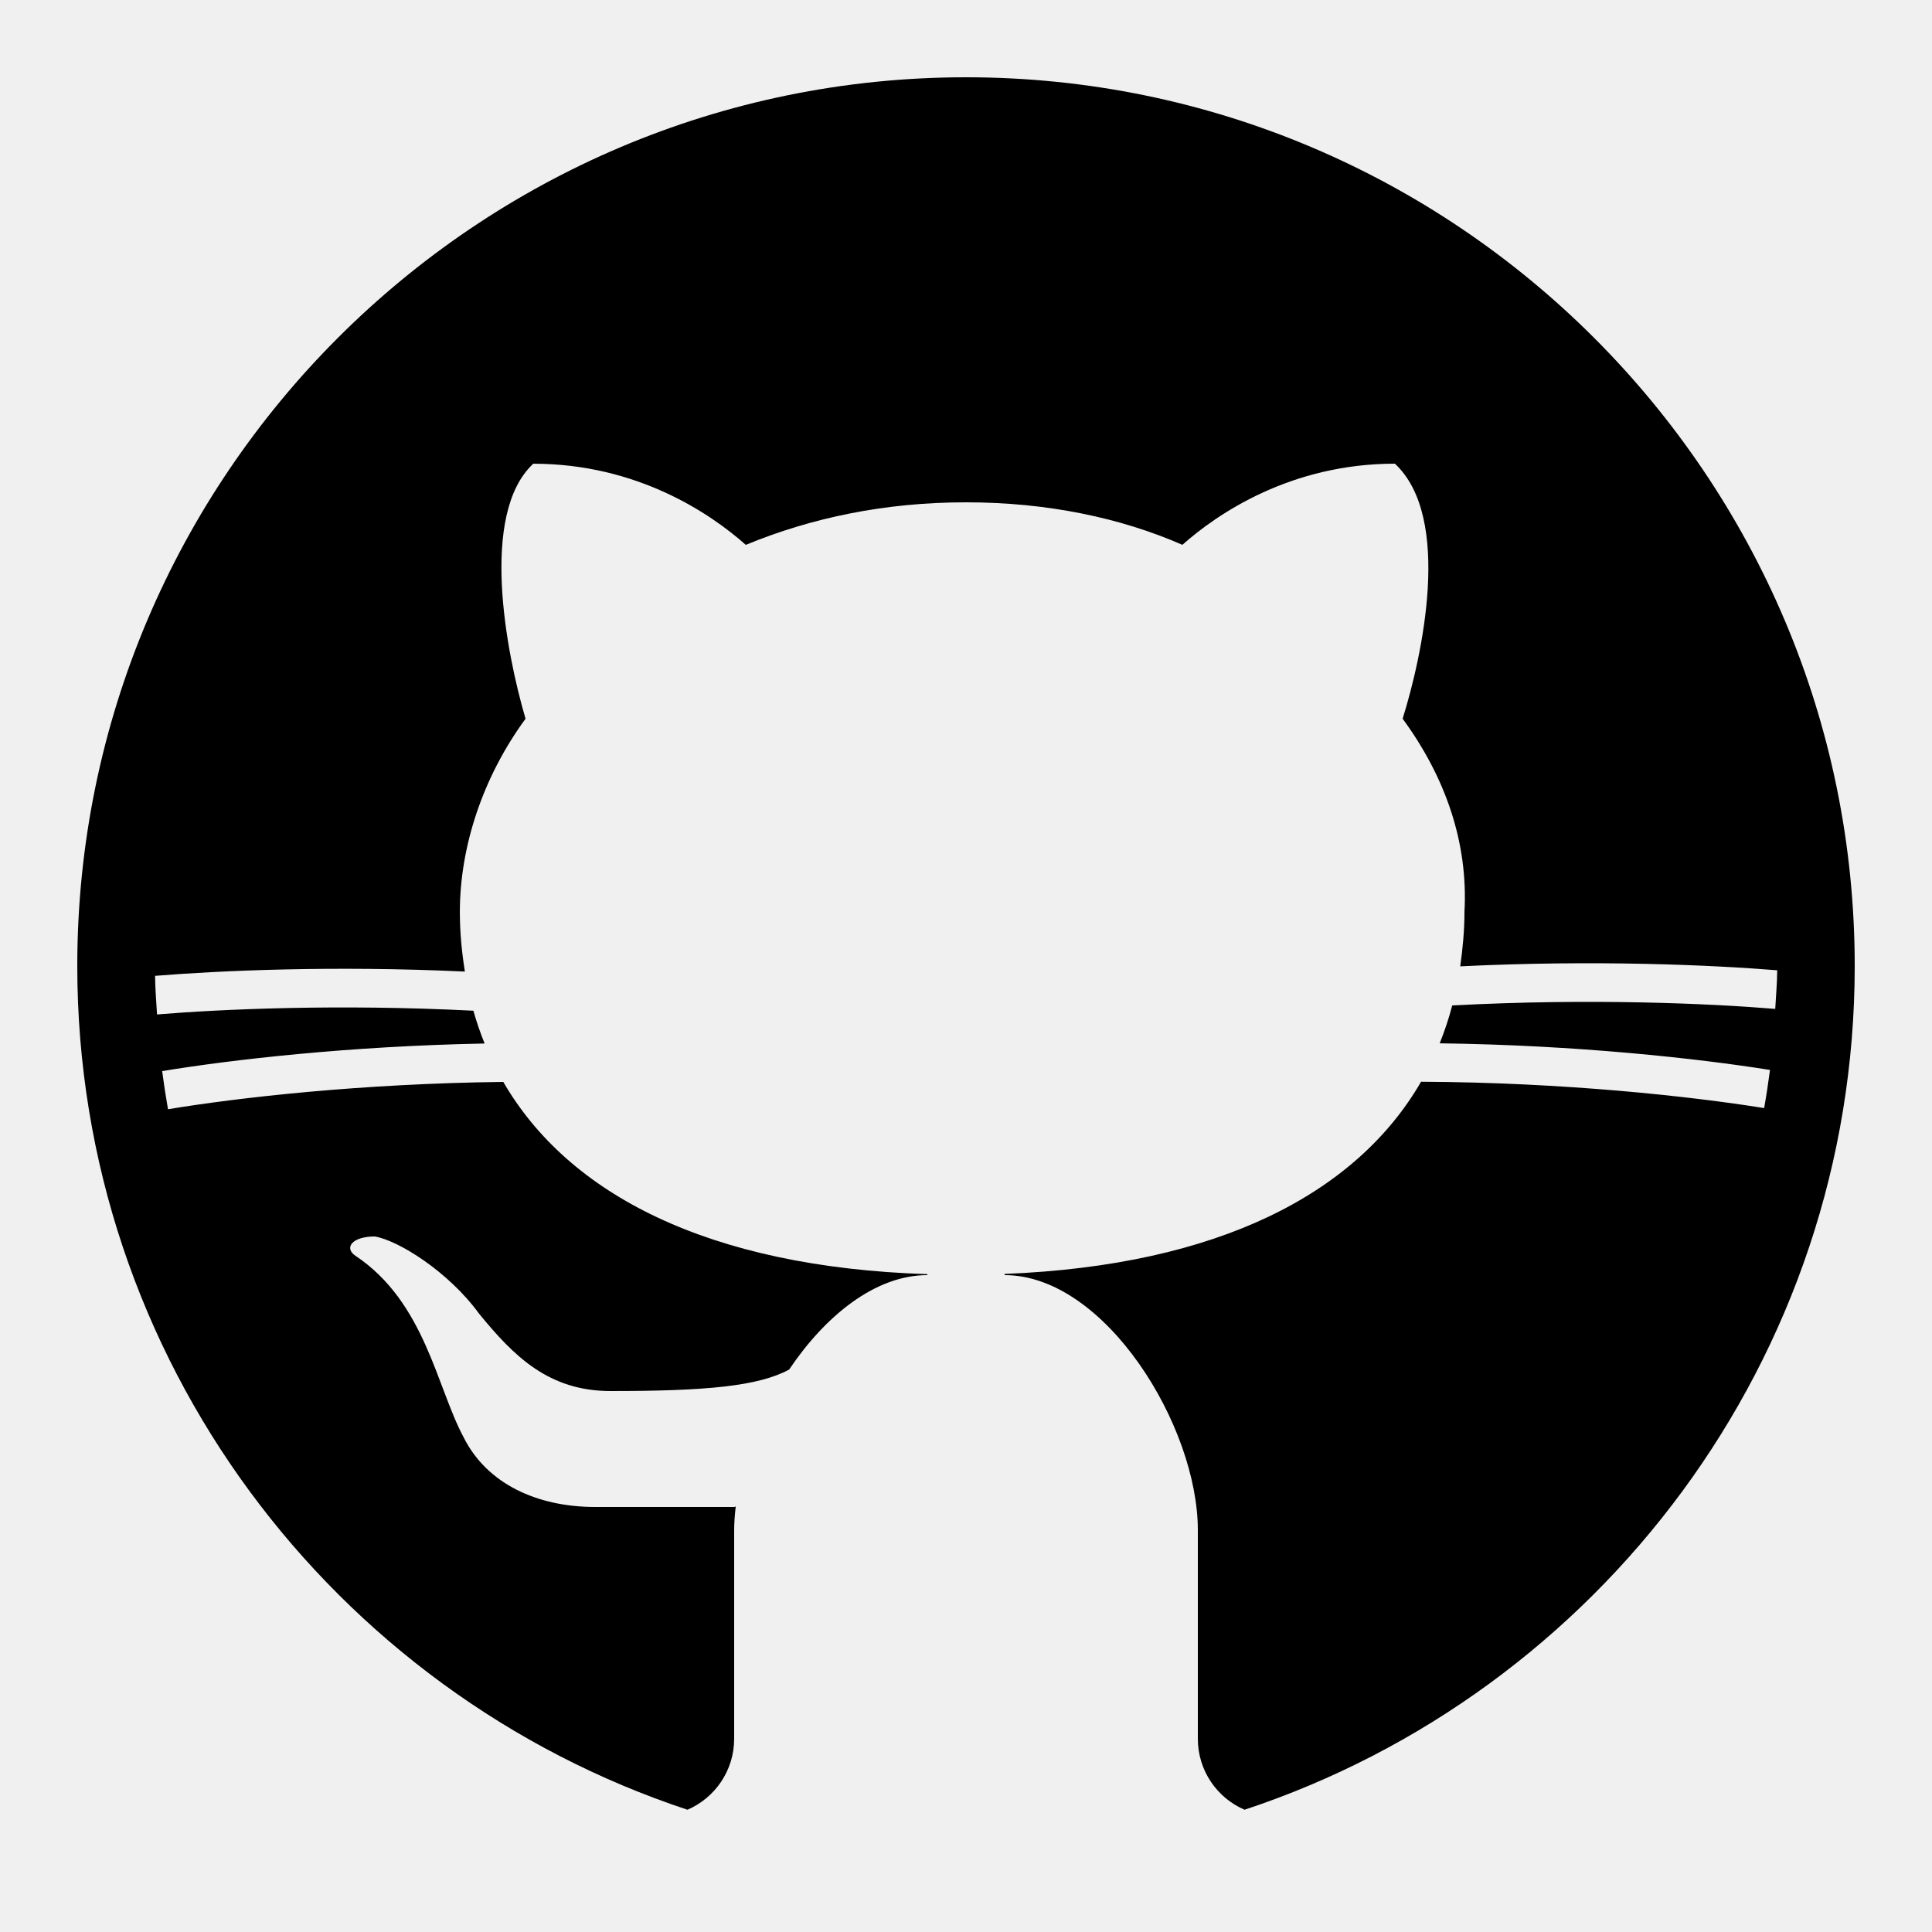
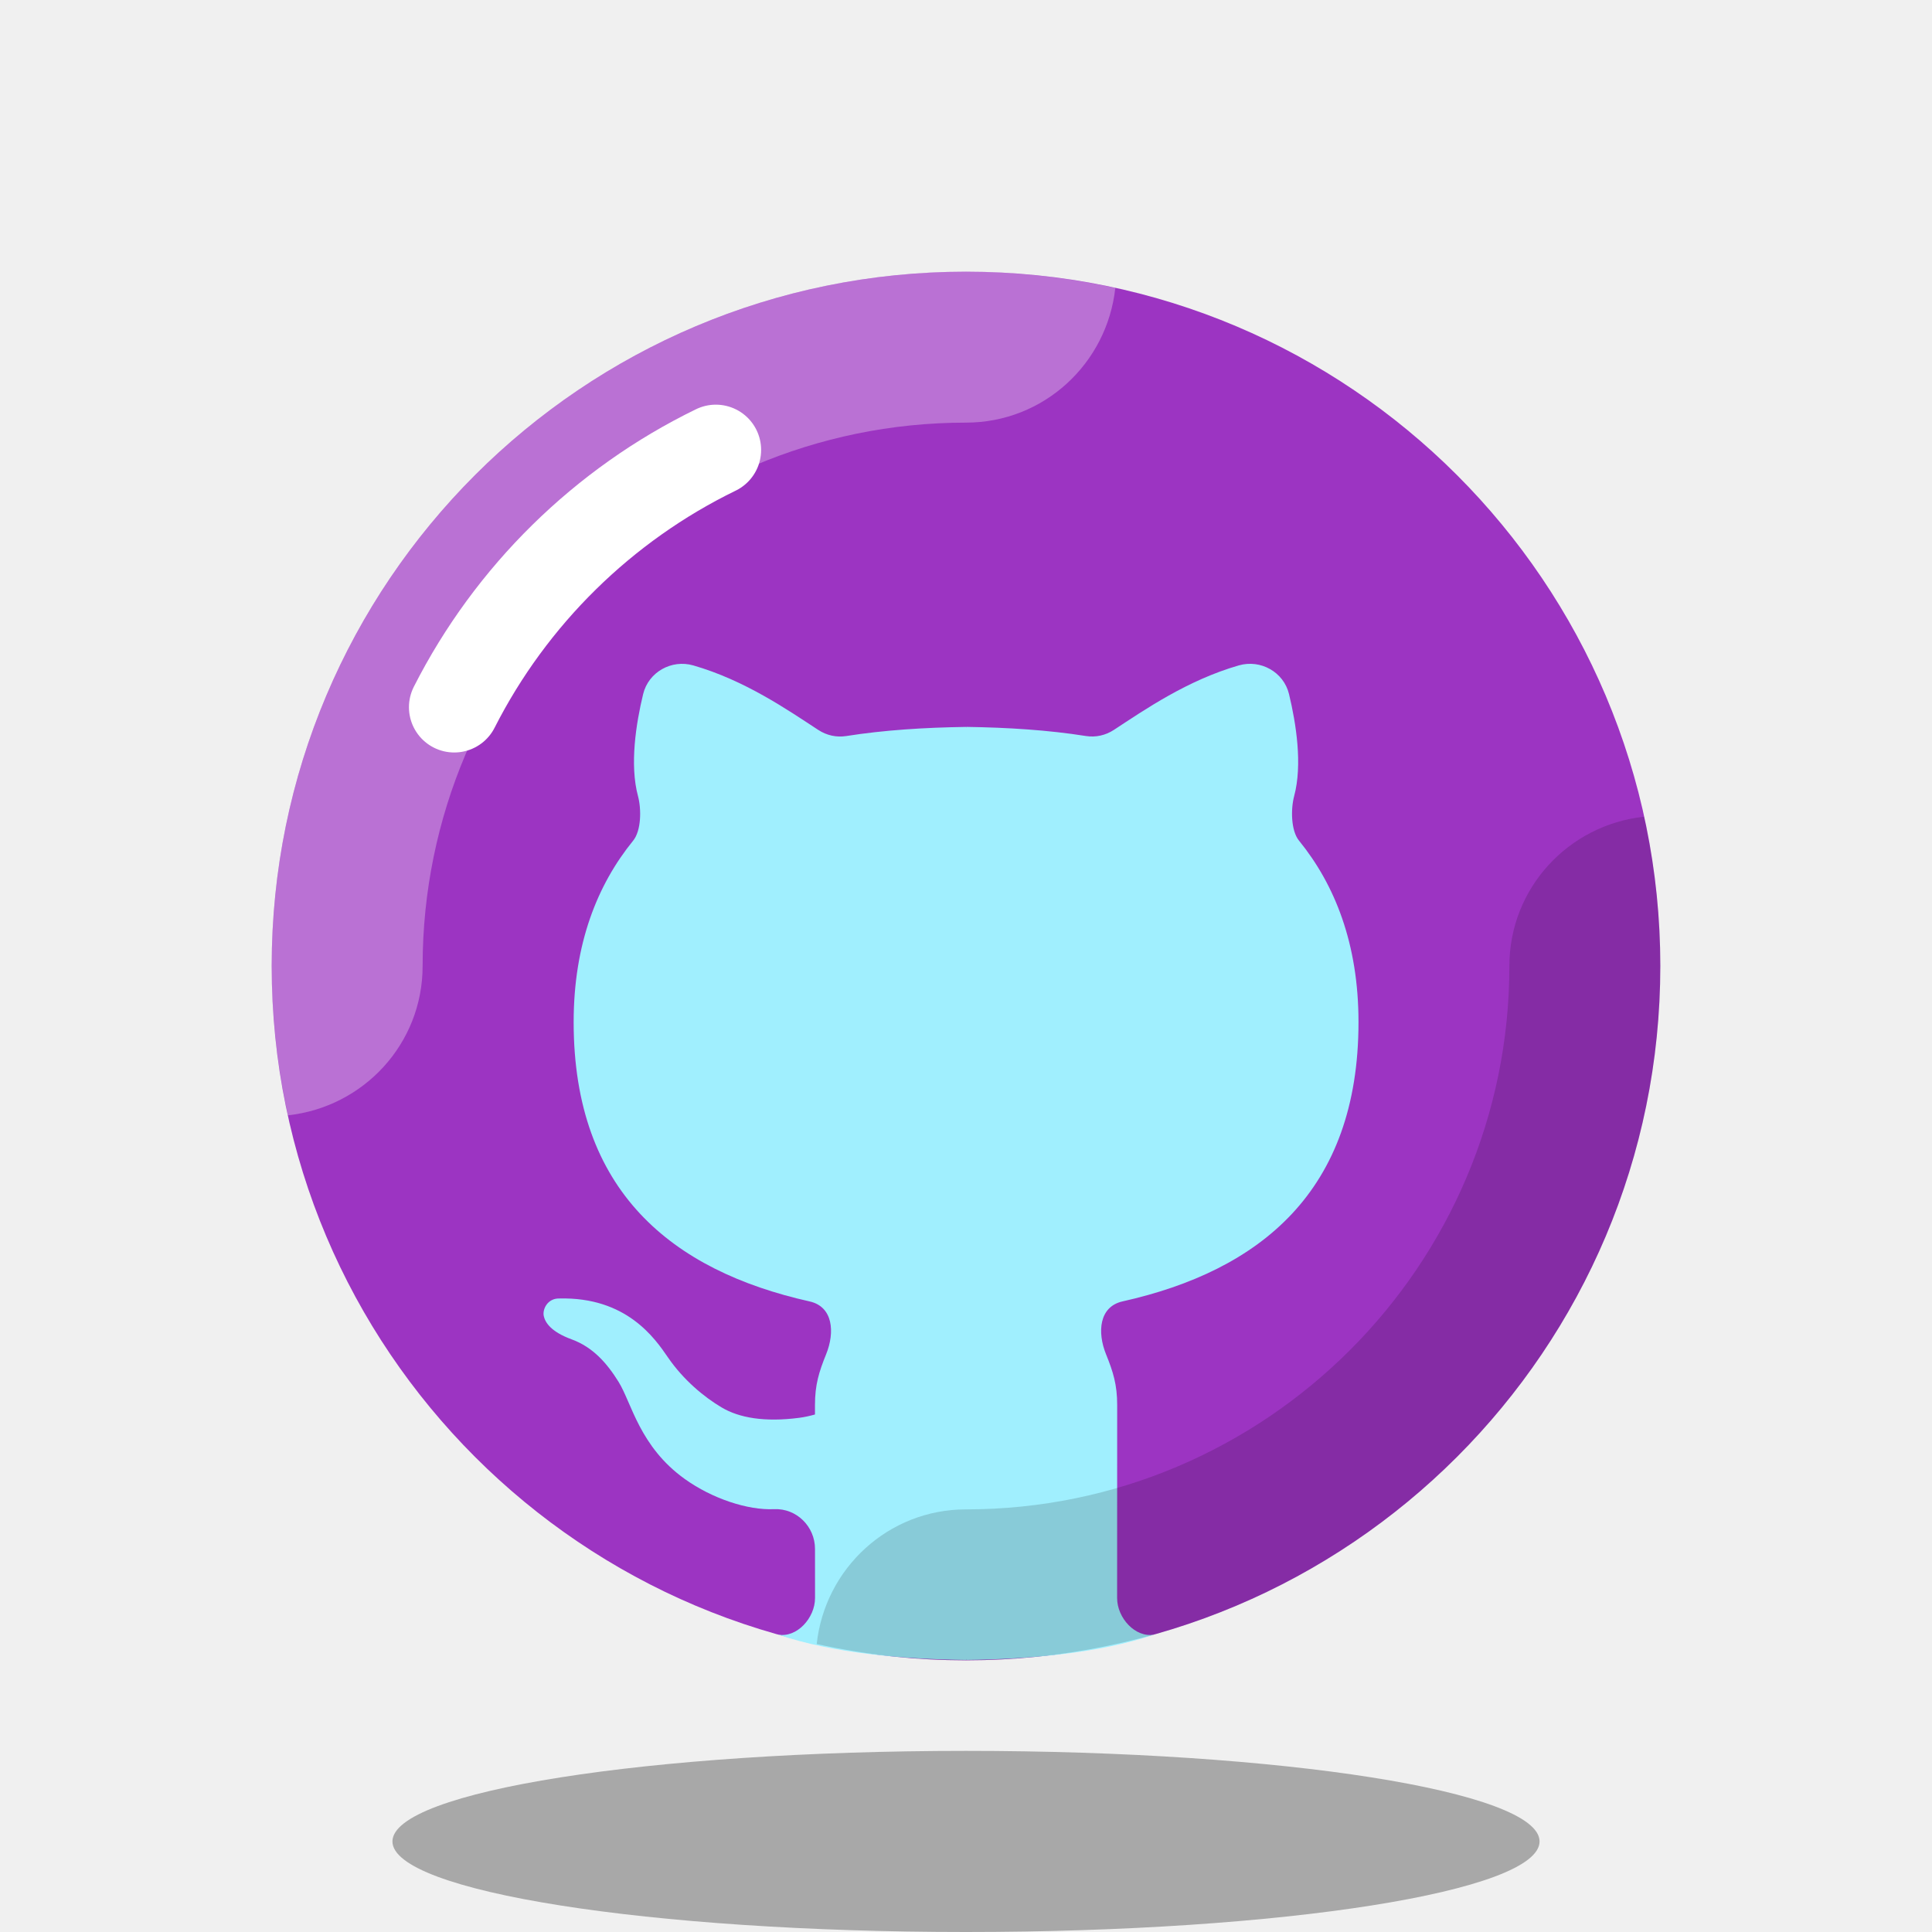
- <svg xmlns="http://www.w3.org/2000/svg" viewBox="0 0 50 50" width="50px" height="50px">
-   <path d="M17.791,46.836C18.502,46.53,19,45.823,19,45v-5.4c0-0.197,0.016-0.402,0.041-0.61C19.027,38.994,19.014,38.997,19,39 c0,0-3,0-3.6,0c-1.5,0-2.8-0.6-3.4-1.8c-0.7-1.3-1-3.5-2.8-4.7C8.9,32.3,9.1,32,9.7,32c0.6,0.1,1.9,0.9,2.7,2c0.9,1.1,1.8,2,3.4,2 c2.487,0,3.82-0.125,4.622-0.555C21.356,34.056,22.649,33,24,33v-0.025c-5.668-0.182-9.289-2.066-10.975-4.975 c-3.665,0.042-6.856,0.405-8.677,0.707c-0.058-0.327-0.108-0.656-0.151-0.987c1.797-0.296,4.843-0.647,8.345-0.714 c-0.112-0.276-0.209-0.559-0.291-0.849c-3.511-0.178-6.541-0.039-8.187,0.097c-0.02-0.332-0.047-0.663-0.051-0.999 c1.649-0.135,4.597-0.27,8.018-0.111c-0.079-0.5-0.13-1.011-0.13-1.543c0-1.7,0.6-3.5,1.7-5c-0.5-1.7-1.2-5.3,0.2-6.6 c2.7,0,4.6,1.3,5.5,2.1C21,13.4,22.9,13,25,13s4,0.4,5.6,1.1c0.9-0.8,2.8-2.1,5.5-2.1c1.5,1.4,0.7,5,0.2,6.6c1.1,1.5,1.7,3.2,1.6,5 c0,0.484-0.045,0.951-0.11,1.409c3.499-0.172,6.527-0.034,8.204,0.102c-0.002,0.337-0.033,0.666-0.051,0.999 c-1.671-0.138-4.775-0.28-8.359-0.089c-0.089,0.336-0.197,0.663-0.325,0.98c3.546,0.046,6.665,0.389,8.548,0.689 c-0.043,0.332-0.093,0.661-0.151,0.987c-1.912-0.306-5.171-0.664-8.879-0.682C35.112,30.873,31.557,32.75,26,32.969V33 c2.6,0,5,3.9,5,6.6V45c0,0.823,0.498,1.53,1.209,1.836C41.37,43.804,48,35.164,48,25C48,12.318,37.683,2,25,2S2,12.318,2,25 C2,35.164,8.63,43.804,17.791,46.836z" />
+ <svg xmlns="http://www.w3.org/2000/svg" viewBox="0 0 64 64" width="90px" height="90px" baseProfile="basic">
+   <circle cx="32" cy="32" r="23" fill="#9c34c2" />
+   <ellipse cx="32" cy="61" opacity=".3" rx="19" ry="3" />
+   <path fill="#fff" d="M32,14c2.577,0,4.674-1.957,4.946-4.461C35.352,9.19,33.699,9,32,9 C19.297,9,9,19.297,9,32c0,1.699,0.19,3.352,0.539,4.946C12.044,36.674,14,34.577,14,32C14,22.075,22.075,14,32,14z" opacity=".3" />
+   <path fill="none" stroke="#fff" stroke-linecap="round" stroke-linejoin="round" stroke-miterlimit="10" stroke-width="3" d="M15.047,23.427c1.878-3.699,4.932-6.705,8.666-8.522" />
+   <path fill="#a0effe" d="M37.184,43.111c4.556-1.02,7.818-3.645,7.818-9.252c0-2.6-0.787-4.556-1.97-6.011 c-0.273-0.336-0.274-1.056-0.162-1.474c0.281-1.043,0.066-2.404-0.17-3.383c-0.177-0.73-0.94-1.156-1.662-0.949 c-1.707,0.491-3.115,1.466-4.138,2.136c-0.279,0.182-0.602,0.255-0.931,0.203c-1.244-0.197-2.581-0.282-3.964-0.302L32,24.113V24.08 c-1.383,0.02-2.72,0.105-3.964,0.302c-0.329,0.052-0.652-0.021-0.931-0.203c-1.023-0.669-2.431-1.644-4.138-2.136 c-0.721-0.208-1.485,0.219-1.662,0.949c-0.237,0.979-0.451,2.341-0.17,3.383c0.113,0.418,0.112,1.138-0.162,1.474 c-1.183,1.455-1.97,3.41-1.97,6.011c0,5.607,3.261,8.232,7.818,9.252c0.774,0.173,0.843,1.018,0.544,1.753 c-0.236,0.582-0.368,1.009-0.368,1.677v0.315c-0.168,0.046-0.342,0.087-0.53,0.111c-1.142,0.147-1.98,0-2.559-0.343 c-0.58-0.343-1.267-0.909-1.783-1.662c-0.435-0.635-1.375-2.003-3.596-1.949c-0.388-0.01-0.565,0.354-0.516,0.581 c0.044,0.2,0.22,0.516,0.924,0.773c0.706,0.259,1.169,0.788,1.556,1.411c0.431,0.695,0.693,2.143,2.196,3.218 c0.901,0.644,2.078,1.036,2.954,0.996c0.742-0.034,1.355,0.574,1.355,1.317l0.001,1.628c0,0.659-0.603,1.326-1.228,1.21 c1.854,0.624,4.129,0.813,6.229,0.84v-0.047l0.005,0.047c2.1-0.026,4.375-0.216,6.229-0.84c-0.625,0.115-1.228-0.552-1.228-1.21 l0.002-6.396c0-0.668-0.132-1.095-0.368-1.677C36.342,44.13,36.41,43.285,37.184,43.111z" />
+   <path d="M54.461,27.054C51.956,27.326,50,29.423,50,32c0,9.925-8.075,18-18,18 c-2.577,0-4.674,1.957-4.946,4.461C28.648,54.81,30.301,55,32,55c12.703,0,23-10.297,23-23C55,30.301,54.81,28.648,54.461,27.054z" opacity=".15" />
</svg>
